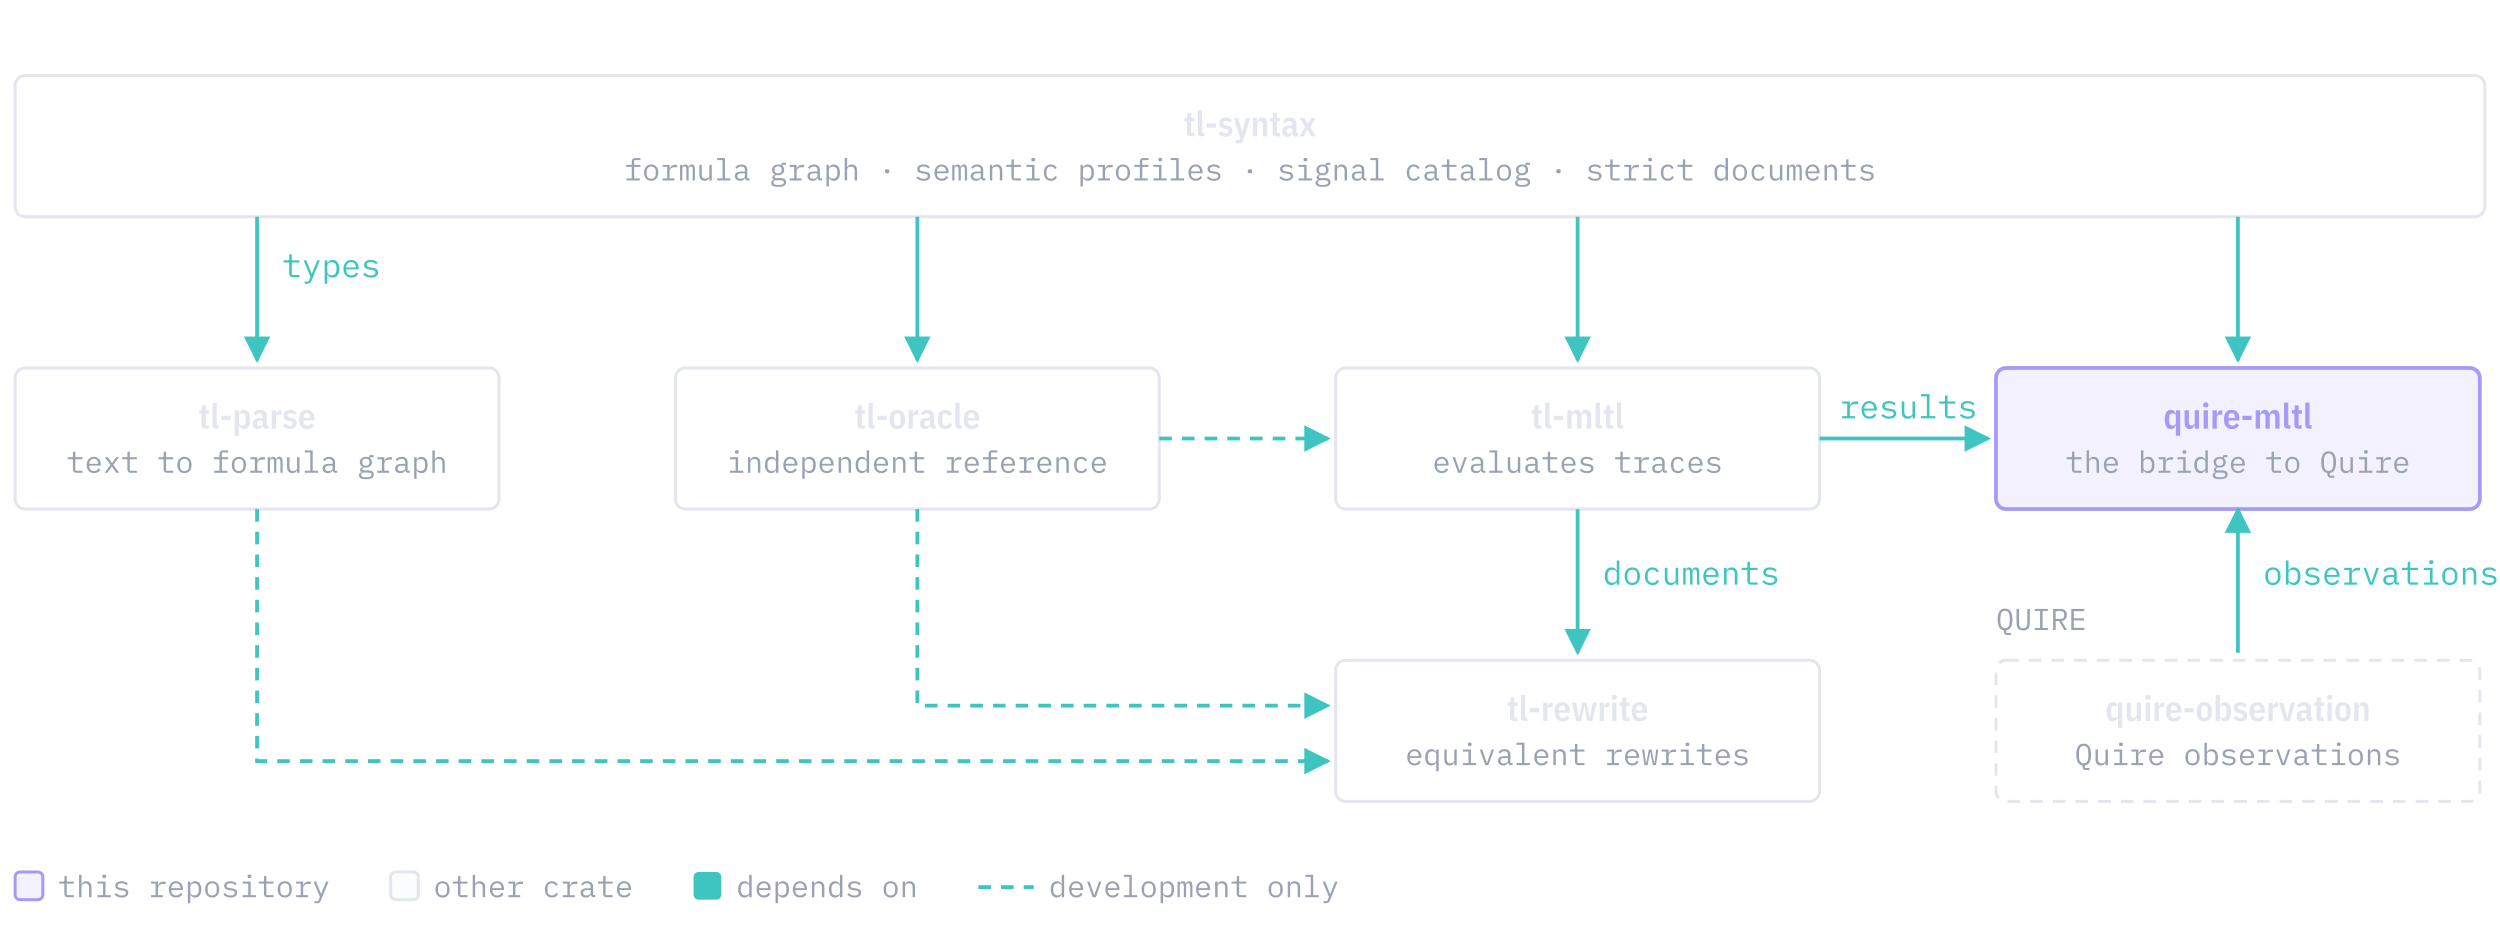
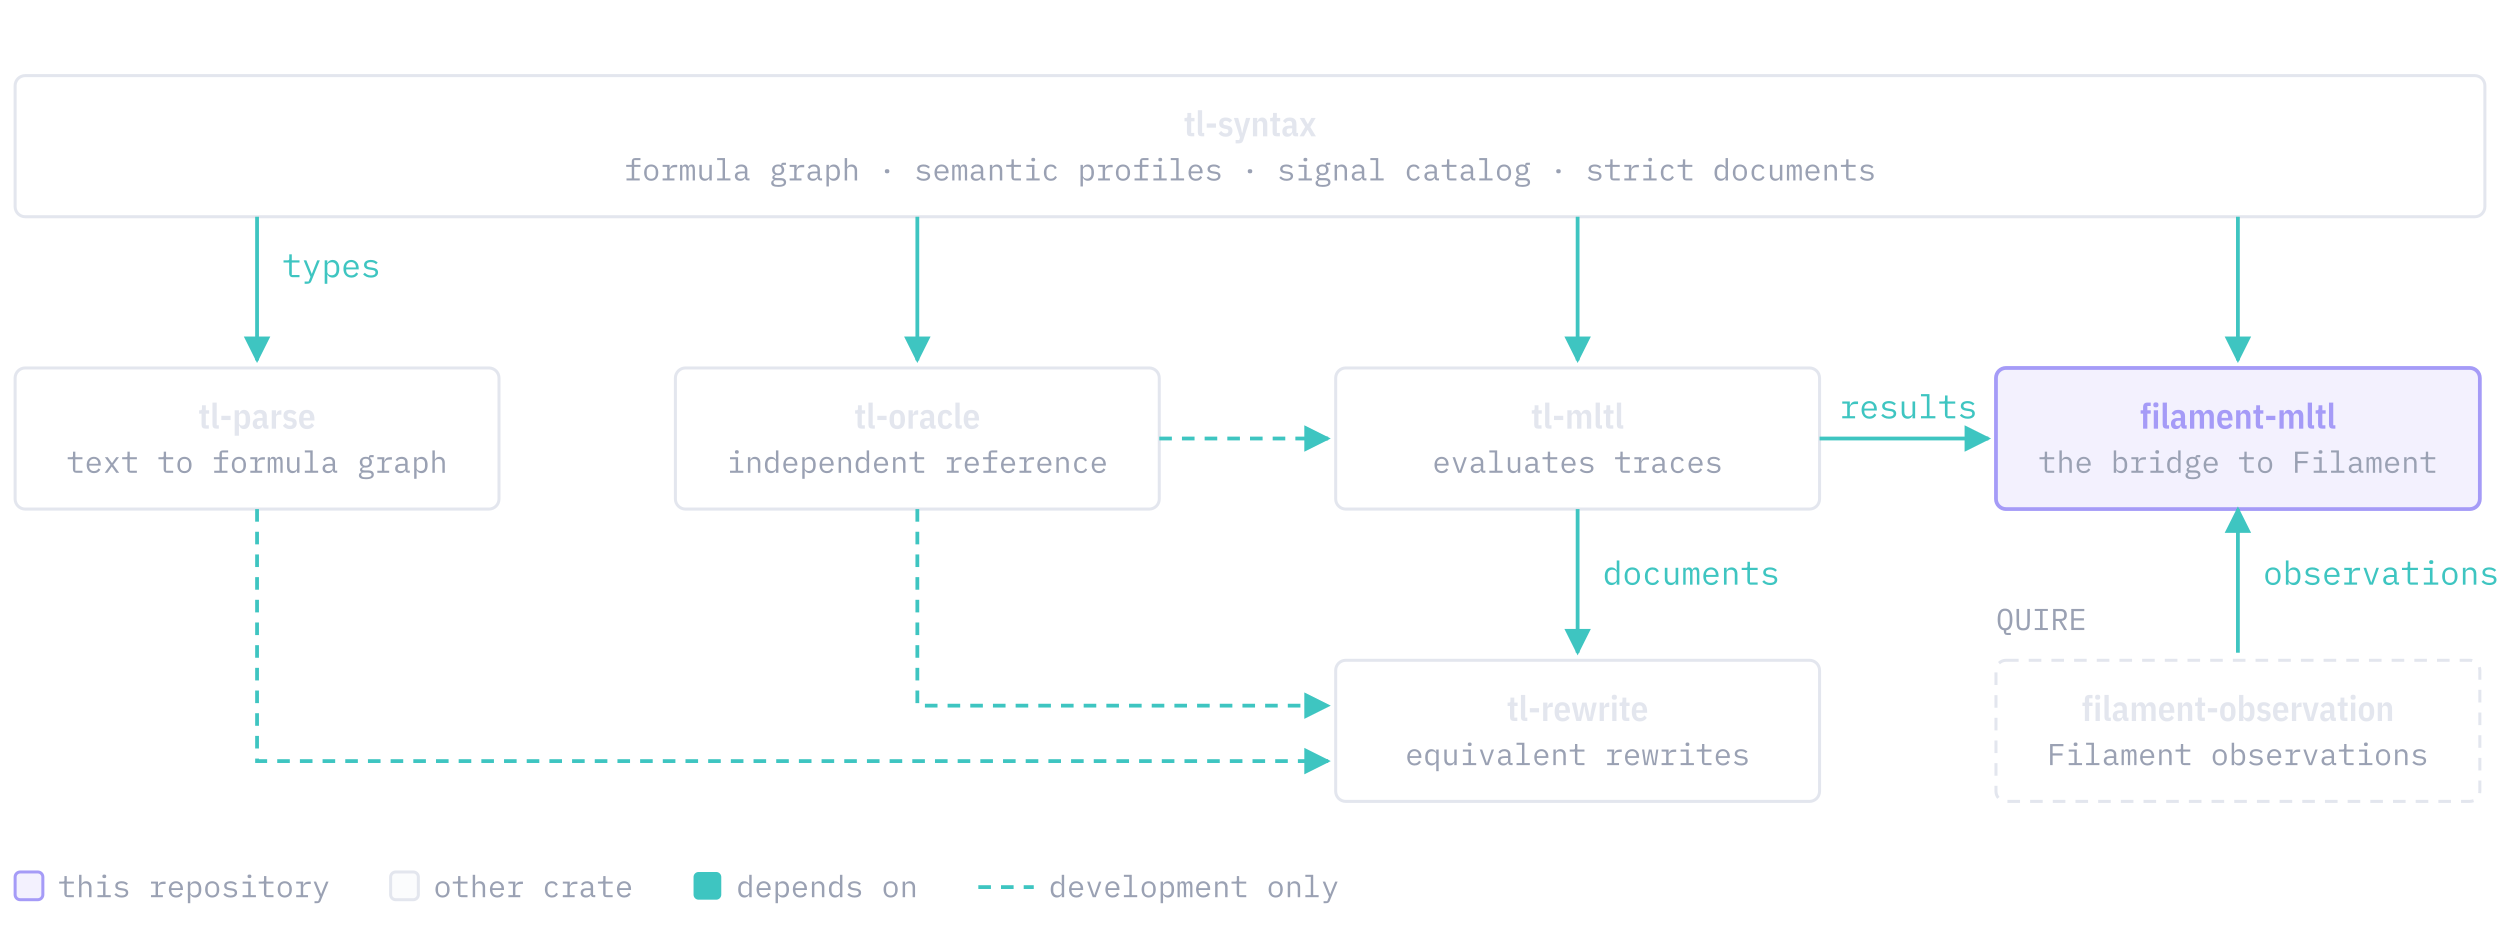
- <svg xmlns="http://www.w3.org/2000/svg" width="992" height="368" viewBox="-6 -6 992 368" role="img" aria-label="The TL crates. tl-syntax defines the formula graph, profiles and signal catalog, and tl-parse, tl-oracle, tl-mltl, tl-rewrite and quire-mltl all depend on it. tl-rewrite depends on tl-mltl. quire-mltl depends on tl-mltl and quire-observation, and is the single bridge to Quire. Dashed lines are development-only: tl-mltl and tl-rewrite test against tl-oracle, and tl-rewrite tests against tl-parse.">
+ <svg xmlns="http://www.w3.org/2000/svg" width="992" height="368" viewBox="-6 -6 992 368" role="img" aria-label="The TL crates. tl-syntax defines the formula graph, profiles and signal catalog, and tl-parse, tl-oracle, tl-mltl, tl-rewrite and filament-mltl all depend on it. tl-rewrite depends on tl-mltl. filament-mltl depends on tl-mltl and filament-observation, and is the single bridge to Filament. Dashed lines are development-only: tl-mltl and tl-rewrite test against tl-oracle, and tl-rewrite tests against tl-parse.">
  <defs>
    <path id="mono_E" d="M90 0V698H520V625H174V390H508V317H174V73H520V0Z" />
+     <path id="mono_F" d="M90 0V698H530V625H174V390H500V317H174V0Z" />
    <path id="mono_I" d="M84 0V67H258V631H84V698H516V631H342V67H516V0Z" />
    <path id="mono_Q" d="M491 -164H374Q315 -164 288 -131Q260 -98 260 -46V-9Q207 -2 168 26Q130 53 105 98Q80 144 68 208Q56 271 56 349Q56 434 70 502Q84 569 114 615Q144 661 190 686Q236 710 300 710Q364 710 410 686Q456 661 486 615Q516 569 530 502Q544 434 544 349Q544 192 495 98Q446 5 340 -9V-96H491ZM300 61Q342 61 371 78Q400 94 419 124Q438 154 446 196Q455 239 455 292V406Q455 458 446 501Q438 544 419 574Q400 604 371 620Q342 637 300 637Q258 637 229 620Q200 604 181 574Q162 544 154 501Q145 458 145 406V292Q145 239 154 196Q162 154 181 124Q200 94 229 78Q258 61 300 61Z" />
    <path id="mono_R" d="M174 0H90V698H344Q441 698 492 645Q543 592 543 497Q543 412 499 361Q455 310 371 302L549 0H455L285 298H174ZM342 369Q395 369 424 396Q454 422 454 471V523Q454 572 424 598Q395 625 342 625H174V369Z" />
    <path id="mono_U" d="M164 698V279Q164 228 167 188Q170 148 183 120Q196 91 224 76Q251 61 300 61Q349 61 376 76Q404 91 417 120Q430 148 433 188Q436 228 436 279V698H520V299Q520 221 512 163Q505 105 482 66Q458 27 414 8Q371 -12 300 -12Q229 -12 186 8Q142 27 118 66Q95 105 88 163Q80 221 80 299V698Z" />
    <path id="mono_a" d="M495 0Q448 0 428 24Q408 48 403 84H398Q381 39 344 14Q306 -12 243 -12Q162 -12 114 30Q66 72 66 145Q66 217 118 256Q171 295 288 295H398V346Q398 403 366 432Q334 460 275 460Q223 460 190 440Q157 419 137 384L83 424Q93 444 110 463Q127 482 152 496Q177 511 209 520Q241 528 280 528Q371 528 424 482Q478 436 478 354V70H550V0ZM257 55Q288 55 314 62Q339 70 358 82Q377 95 388 112Q398 130 398 150V235H288Q216 235 183 215Q150 195 150 157V136Q150 96 178 76Q207 55 257 55Z" />
    <path id="mono_b" d="M95 740H175V432H179Q229 528 338 528Q433 528 486 457Q540 386 540 258Q540 130 486 59Q433 -12 338 -12Q229 -12 179 84H175V0H95ZM307 59Q377 59 416 102Q454 144 454 214V302Q454 372 416 414Q377 457 307 457Q280 457 256 450Q232 443 214 430Q196 416 186 396Q175 377 175 351V165Q175 139 186 120Q196 100 214 86Q232 73 256 66Q280 59 307 59Z" />
    <path id="mono_c" d="M318 -12Q262 -12 218 8Q175 27 145 62Q115 97 100 147Q84 197 84 258Q84 319 100 369Q116 419 146 454Q176 490 219 509Q262 528 317 528Q392 528 439 495Q486 462 508 409L444 375Q430 415 398 437Q365 459 317 459Q282 459 254 448Q227 436 208 415Q189 394 180 365Q170 336 170 302V214Q170 180 180 151Q189 122 208 101Q227 80 255 68Q283 57 319 57Q371 57 405 81Q439 105 459 147L516 108Q493 56 444 22Q396 -12 318 -12Z" />
    <path id="mono_d" d="M425 84H421Q371 -12 262 -12Q167 -12 114 59Q60 130 60 258Q60 386 114 457Q167 528 262 528Q371 528 421 432H425V740H505V0H425ZM293 59Q320 59 344 66Q368 73 386 86Q404 100 414 120Q425 139 425 165V351Q425 377 414 396Q404 416 386 430Q368 443 344 450Q320 457 293 457Q223 457 184 414Q146 372 146 302V214Q146 144 184 102Q223 59 293 59Z" />
    <path id="mono_e" d="M309 -12Q253 -12 208 7Q164 26 132 62Q101 97 84 146Q67 196 67 257Q67 319 84 369Q102 419 133 454Q164 490 208 509Q251 528 304 528Q356 528 398 509Q441 490 471 456Q501 423 517 377Q533 331 533 276V238H151V214Q151 180 162 151Q173 122 194 101Q214 80 244 68Q273 57 309 57Q361 57 399 81Q437 105 457 147L516 107Q493 55 440 22Q386 -12 309 -12ZM304 462Q271 462 243 450Q215 438 194 417Q174 396 162 368Q151 339 151 305V298H447V309Q447 343 436 371Q426 399 408 420Q389 440 362 451Q336 462 304 462Z" />
    <path id="mono_f" d="M83 68H257V448H73V516H257V622Q257 674 284 707Q312 740 371 740H544V672H337V516H544V448H337V68H521V0H83Z" />
    <path id="mono_g" d="M561 -59Q561 -137 496 -174Q431 -212 301 -212Q176 -212 122 -179Q67 -146 67 -84Q67 -42 89 -19Q111 4 151 15V27Q129 38 117 55Q105 72 105 98Q105 138 132 158Q158 178 198 188V192Q150 213 124 254Q97 295 97 350Q97 389 111 422Q125 455 152 478Q178 502 215 515Q252 528 297 528Q355 528 399 507V516Q399 546 413 566Q427 586 461 586H556V516H440V481Q468 457 483 424Q498 391 498 350Q498 311 484 278Q469 245 443 222Q417 198 380 185Q342 172 297 172Q284 172 272 173Q260 174 248 176Q236 174 223 170Q210 165 199 158Q188 150 181 140Q174 130 174 117Q174 94 197 86Q220 79 257 79H371Q471 79 516 42Q561 4 561 -59ZM486 -63Q486 -32 461 -14Q436 5 374 5H195Q143 -16 143 -65Q143 -99 170 -124Q197 -148 260 -148H338Q408 -148 447 -126Q486 -105 486 -63ZM297 234Q357 234 386 262Q414 290 414 336V365Q414 411 386 438Q357 466 297 466Q237 466 209 438Q181 411 181 365V336Q181 290 209 262Q237 234 297 234Z" />
    <path id="mono_h" d="M98 740H178V432H182Q190 451 202 468Q214 486 232 499Q249 512 273 520Q297 528 329 528Q410 528 459 476Q508 425 508 331V0H428V317Q428 388 397 422Q366 457 306 457Q282 457 259 451Q236 445 218 433Q200 421 189 402Q178 383 178 358V0H98Z" />
    <path id="mono_i" d="M332 630Q297 630 283 644Q269 659 269 681V697Q269 719 283 734Q297 748 332 748Q367 748 381 734Q395 719 395 697V681Q395 659 381 644Q367 630 332 630ZM106 68H292V448H106V516H372V68H546V0H106Z" />
    <path id="mono_l" d="M80 68H260V672H80V740H340V68H520V0H80Z" />
    <path id="mono_m" d="M54 0V516H128V456H132Q144 486 166 507Q188 528 231 528Q276 528 298 506Q320 483 325 447H328Q342 482 368 505Q394 528 440 528Q503 528 524 484Q546 440 546 358V0H472V345Q472 411 458 436Q445 462 409 462Q377 462 357 442Q337 421 337 379V0H263V345Q263 411 250 436Q236 462 201 462Q169 462 148 442Q128 421 128 379V0Z" />
    <path id="mono_n" d="M98 0V516H178V432H182Q190 451 202 468Q214 486 232 499Q249 512 273 520Q297 528 329 528Q410 528 459 476Q508 425 508 331V0H428V317Q428 388 397 422Q366 457 306 457Q282 457 259 451Q236 445 218 433Q200 421 189 402Q178 383 178 358V0Z" />
    <path id="mono_o" d="M300 -12Q246 -12 202 7Q159 26 128 62Q98 97 82 146Q66 196 66 258Q66 319 82 369Q98 419 128 454Q159 490 202 509Q246 528 300 528Q354 528 398 509Q441 490 472 454Q502 419 518 369Q534 319 534 258Q534 196 518 146Q502 97 472 62Q441 26 398 7Q354 -12 300 -12ZM300 57Q367 57 408 97Q449 137 449 221V295Q449 379 408 419Q367 459 300 459Q233 459 192 419Q151 379 151 295V221Q151 137 192 97Q233 57 300 57Z" />
    <path id="mono_p" d="M95 516H175V432H179Q229 528 338 528Q433 528 486 457Q540 386 540 258Q540 130 486 59Q433 -12 338 -12Q229 -12 179 84H175V-200H95ZM307 59Q377 59 416 102Q454 144 454 214V302Q454 372 416 414Q377 457 307 457Q280 457 256 450Q232 443 214 430Q196 416 186 396Q175 377 175 351V165Q175 139 186 120Q196 100 214 86Q232 73 256 66Q280 59 307 59Z" />
    <path id="mono_periodcentered" d="M300 235Q259 235 242 252Q226 269 226 295V313Q226 339 242 356Q259 373 300 373Q341 373 358 356Q374 339 374 313V295Q374 269 358 252Q341 235 300 235Z" />
    <path id="mono_q" d="M425 84H421Q371 -12 262 -12Q167 -12 114 59Q60 130 60 258Q60 386 114 457Q167 528 262 528Q371 528 421 432H425V516H505V-200H425ZM293 59Q320 59 344 66Q368 73 386 86Q404 100 414 120Q425 139 425 165V351Q425 377 414 396Q404 416 386 430Q368 443 344 450Q320 457 293 457Q223 457 184 414Q146 372 146 302V214Q146 144 184 102Q223 59 293 59Z" />
    <path id="mono_r" d="M77 68H228V448H77V516H308V386H313Q329 447 374 482Q418 516 487 516H559V436H462Q393 436 350 396Q308 356 308 291V68H469V0H77Z" />
    <path id="mono_s" d="M306 -12Q225 -12 166 16Q108 43 67 89L121 136Q158 97 202 76Q246 55 308 55Q368 55 406 76Q445 98 445 144Q445 164 438 178Q430 191 417 199Q404 207 388 212Q372 216 354 219L273 231Q246 235 214 242Q183 249 157 264Q131 280 114 306Q96 332 96 374Q96 413 112 442Q127 470 155 490Q183 509 221 518Q259 528 304 528Q374 528 426 506Q477 484 514 445L462 396Q453 407 440 418Q426 430 406 440Q387 449 361 455Q335 461 301 461Q240 461 208 440Q175 419 175 379Q175 359 182 346Q190 332 203 324Q216 316 232 312Q249 307 266 304L347 292Q375 288 406 281Q437 274 463 258Q489 243 506 217Q524 191 524 149Q524 72 464 30Q405 -12 306 -12Z" />
    <path id="mono_t" d="M325 0Q266 0 238 33Q211 66 211 118V448H39V516H167Q193 516 204 526Q214 537 214 563V698H291V516H526V448H291V68H526V0Z" />
    <path id="mono_u" d="M422 84H418Q410 65 398 48Q386 30 368 17Q351 4 327 -4Q303 -12 271 -12Q190 -12 141 40Q92 91 92 185V516H172V199Q172 128 203 94Q234 59 294 59Q318 59 341 65Q364 71 382 83Q400 95 411 114Q422 132 422 158V516H502V0H422Z" />
    <path id="mono_v" d="M249 0 64 516H145L219 300L299 67H303L383 300L457 516H536L351 0Z" />
    <path id="mono_w" d="M30 516H101L160 70H169L257 516H345L433 70H442L501 516H570L491 0H387L305 432H297L213 0H109Z" />
    <path id="mono_x" d="M61 0 253 262 66 516H162L240 407L302 321H306L366 407L443 516H535L346 263L540 0H444L357 121L298 203H294L237 121L153 0Z" />
    <path id="mono_y" d="M467 516H547L291 -113Q282 -135 271 -152Q260 -168 245 -178Q230 -189 209 -194Q188 -200 159 -200H83V-132H203L261 10L53 516H135L222 300L299 104H303L380 300Z" />
    <path id="title_a" d="M406 0Q325 0 321 89H309Q299 41 264 14Q229 -12 177 -12Q105 -12 69 28Q33 68 33 140Q33 222 84 262Q135 302 231 302H312V347Q312 393 292 415Q273 437 228 437Q191 437 166 420Q141 402 122 370L51 434Q80 479 124 506Q169 534 238 534Q433 534 433 350V97H479V0ZM223 77Q260 77 286 98Q312 120 312 158V227H239Q155 227 155 162V140Q155 107 173 92Q191 77 223 77Z" />
    <path id="title_b" d="M66 740H187V436H201Q212 480 246 507Q279 534 324 534Q416 534 460 464Q504 395 504 261Q504 127 460 58Q416 -12 324 -12Q279 -12 246 15Q212 42 201 86H187V0H66ZM278 88Q325 88 351 117Q377 146 377 199V323Q377 376 351 405Q325 434 278 434Q237 434 212 414Q187 393 187 356V166Q187 129 212 108Q237 88 278 88Z" />
    <path id="title_c" d="M251 -12Q145 -12 90 54Q34 120 34 261Q34 402 90 468Q145 534 251 534Q328 534 374 499Q419 464 439 403L340 359Q332 397 312 416Q291 436 251 436Q161 436 161 328V194Q161 86 251 86Q293 86 315 106Q337 126 348 168L442 123Q396 -12 251 -12Z" />
    <path id="title_e" d="M263 -12Q212 -12 170 4Q127 21 97 54Q67 88 50 140Q34 191 34 261Q34 402 90 468Q147 534 252 534Q357 534 414 468Q470 402 470 261V232H161V198Q161 146 190 116Q219 86 270 86Q313 86 342 104Q372 123 393 158L459 89Q430 43 381 16Q332 -12 263 -12ZM252 441Q161 441 161 333V307H343V333Q343 441 252 441Z" />
+     <path id="title_f" d="M91 425H22V522H91V603Q91 674 122 707Q154 740 220 740H308V643H212V522H308V425H212V0H91Z" />
    <path id="title_hyphen" d="M50 245V365H312V245Z" />
    <path id="title_i" d="M126 604Q88 604 71 620Q54 637 54 665V685Q54 713 71 730Q88 746 126 746Q164 746 181 730Q198 713 198 685V665Q198 637 181 620Q164 604 126 604ZM66 522H187V0H66Z" />
    <path id="title_l" d="M184 0Q121 0 94 28Q66 56 66 116V740H187V97H247V0Z" />
    <path id="title_m" d="M66 0V522H187V435H201Q232 534 324 534Q422 534 451 431H463Q480 484 516 509Q551 534 602 534Q668 534 705 486Q742 439 742 351V0H621V330Q621 432 548 432Q513 432 488 410Q464 389 464 350V0H343V330Q343 384 325 408Q307 432 271 432Q236 432 212 410Q187 389 187 350V0Z" />
    <path id="title_n" d="M66 0V522H187V435H201Q232 534 326 534Q396 534 434 486Q472 439 472 351V0H351V330Q351 432 275 432Q238 432 212 410Q187 389 187 350V0Z" />
    <path id="title_o" d="M253 -12Q149 -12 92 54Q34 120 34 261Q34 402 92 468Q149 534 253 534Q357 534 414 468Q472 402 472 261Q472 120 414 54Q357 -12 253 -12ZM253 86Q345 86 345 194V328Q345 436 253 436Q161 436 161 328V194Q161 86 253 86Z" />
    <path id="title_p" d="M66 522H187V436H201Q212 480 246 507Q279 534 324 534Q416 534 460 464Q504 395 504 261Q504 127 460 58Q416 -12 324 -12Q279 -12 246 15Q212 42 201 86H187V-200H66ZM278 88Q325 88 351 117Q377 146 377 199V323Q377 376 351 405Q325 434 278 434Q237 434 212 414Q187 393 187 356V166Q187 129 212 108Q237 88 278 88Z" />
-     <path id="title_q" d="M357 86H343Q332 42 298 15Q265 -12 220 -12Q128 -12 84 58Q40 127 40 261Q40 395 84 464Q128 534 220 534Q265 534 298 507Q332 480 343 436H357V522H478V-200H357ZM266 88Q307 88 332 108Q357 129 357 166V356Q357 393 332 414Q307 434 266 434Q219 434 193 405Q167 376 167 323V199Q167 146 193 117Q219 88 266 88Z" />
    <path id="title_r" d="M66 0V522H187V415H201Q210 467 238 494Q267 522 313 522H339V398H299Q242 398 214 380Q187 362 187 317V0Z" />
    <path id="title_s" d="M224 -12Q159 -12 110 12Q61 35 24 82L98 154Q123 119 154 101Q185 83 226 83Q302 83 302 147Q302 172 290 186Q277 201 247 206L198 215Q116 230 79 266Q42 302 42 371Q42 453 90 494Q138 534 226 534Q287 534 332 514Q376 494 409 455L338 384Q318 409 290 424Q261 439 226 439Q156 439 156 376Q156 350 170 336Q184 323 214 318L264 309Q346 294 382 258Q417 223 417 159Q417 78 367 33Q317 -12 224 -12Z" />
    <path id="title_t" d="M210 0Q147 0 119 28Q91 56 91 117V425H22V522H58Q84 522 94 534Q103 546 103 572V664H212V522H306V425H212V97H298V0Z" />
-     <path id="title_u" d="M346 88H332Q302 -12 205 -12Q135 -12 98 36Q60 83 60 172V522H181V192Q181 89 257 89Q294 89 320 111Q346 133 346 172V522H467V0H346Z" />
    <path id="title_v" d="M162 0 8 522H130L205 244L234 103H248L277 244L352 522H469L315 0Z" />
    <path id="title_w" d="M16 522H135L186 278L211 110H223L253 278L311 522H433L492 278L522 110H534L559 278L612 522H724L597 0H461L400 254L377 409H364L340 254L279 0H143Z" />
    <path id="title_x" d="M15 0 173 267 17 522H149L242 354H255L348 522H472L318 264L478 0H345L249 176H236L138 0Z" />
    <path id="title_y" d="M353 522H474L275 -109Q258 -162 227 -181Q196 -200 140 -200H58V-103H161L182 -29L8 522H131L209 240L237 103H249L277 241Z" />
    <marker id="ah-model" viewBox="0 0 10 10" refX="9" refY="5" markerWidth="7" markerHeight="7" orient="auto-start-reverse">
      <path d="M0,0 L10,5 L0,10 z" fill="#3ec5c1" />
    </marker>
  </defs>
  <g fill="#9aa1b3" transform="translate(786,244) scale(0.012,-0.012)">
    <use href="#mono_Q" x="0" />
    <use href="#mono_U" x="600" />
    <use href="#mono_I" x="1200" />
    <use href="#mono_R" x="1800" />
    <use href="#mono_E" x="2400" />
  </g>
  <rect x="0" y="24" width="980" height="56" rx="4" stroke="#e3e6ee" stroke-width="1.2" fill="none" />
  <g fill="#e3e6ee" transform="translate(463.7,48.1) scale(0.014,-0.014)">
    <use href="#title_t" x="0" />
    <use href="#title_l" x="334" />
    <use href="#title_hyphen" x="602" />
    <use href="#title_s" x="964" />
    <use href="#title_y" x="1413" />
    <use href="#title_n" x="1896" />
    <use href="#title_t" x="2428" />
    <use href="#title_a" x="2762" />
    <use href="#title_x" x="3269" />
  </g>
  <g fill="#9aa1b3" transform="translate(241.6,65.6) scale(0.012,-0.012)">
    <use href="#mono_f" x="0" />
    <use href="#mono_o" x="600" />
    <use href="#mono_r" x="1200" />
    <use href="#mono_m" x="1800" />
    <use href="#mono_u" x="2400" />
    <use href="#mono_l" x="3000" />
    <use href="#mono_a" x="3600" />
    <use href="#mono_g" x="4800" />
    <use href="#mono_r" x="5400" />
    <use href="#mono_a" x="6000" />
    <use href="#mono_p" x="6600" />
    <use href="#mono_h" x="7200" />
    <use href="#mono_periodcentered" x="8400" />
    <use href="#mono_s" x="9600" />
    <use href="#mono_e" x="10200" />
    <use href="#mono_m" x="10800" />
    <use href="#mono_a" x="11400" />
    <use href="#mono_n" x="12000" />
    <use href="#mono_t" x="12600" />
    <use href="#mono_i" x="13200" />
    <use href="#mono_c" x="13800" />
    <use href="#mono_p" x="15000" />
    <use href="#mono_r" x="15600" />
    <use href="#mono_o" x="16200" />
    <use href="#mono_f" x="16800" />
    <use href="#mono_i" x="17400" />
    <use href="#mono_l" x="18000" />
    <use href="#mono_e" x="18600" />
    <use href="#mono_s" x="19200" />
    <use href="#mono_periodcentered" x="20400" />
    <use href="#mono_s" x="21600" />
    <use href="#mono_i" x="22200" />
    <use href="#mono_g" x="22800" />
    <use href="#mono_n" x="23400" />
    <use href="#mono_a" x="24000" />
    <use href="#mono_l" x="24600" />
    <use href="#mono_c" x="25800" />
    <use href="#mono_a" x="26400" />
    <use href="#mono_t" x="27000" />
    <use href="#mono_a" x="27600" />
    <use href="#mono_l" x="28200" />
    <use href="#mono_o" x="28800" />
    <use href="#mono_g" x="29400" />
    <use href="#mono_periodcentered" x="30600" />
    <use href="#mono_s" x="31800" />
    <use href="#mono_t" x="32400" />
    <use href="#mono_r" x="33000" />
    <use href="#mono_i" x="33600" />
    <use href="#mono_c" x="34200" />
    <use href="#mono_t" x="34800" />
    <use href="#mono_d" x="36000" />
    <use href="#mono_o" x="36600" />
    <use href="#mono_c" x="37200" />
    <use href="#mono_u" x="37800" />
    <use href="#mono_m" x="38400" />
    <use href="#mono_e" x="39000" />
    <use href="#mono_n" x="39600" />
    <use href="#mono_t" x="40200" />
    <use href="#mono_s" x="40800" />
  </g>
  <rect x="0" y="140" width="192" height="56" rx="4" stroke="#e3e6ee" stroke-width="1.2" fill="none" />
  <g fill="#e3e6ee" transform="translate(72.7,164.1) scale(0.014,-0.014)">
    <use href="#title_t" x="0" />
    <use href="#title_l" x="334" />
    <use href="#title_hyphen" x="602" />
    <use href="#title_p" x="964" />
    <use href="#title_a" x="1508" />
    <use href="#title_r" x="2015" />
    <use href="#title_s" x="2372" />
    <use href="#title_e" x="2821" />
  </g>
  <g fill="#9aa1b3" transform="translate(20.4,181.6) scale(0.012,-0.012)">
    <use href="#mono_t" x="0" />
    <use href="#mono_e" x="600" />
    <use href="#mono_x" x="1200" />
    <use href="#mono_t" x="1800" />
    <use href="#mono_t" x="3000" />
    <use href="#mono_o" x="3600" />
    <use href="#mono_f" x="4800" />
    <use href="#mono_o" x="5400" />
    <use href="#mono_r" x="6000" />
    <use href="#mono_m" x="6600" />
    <use href="#mono_u" x="7200" />
    <use href="#mono_l" x="7800" />
    <use href="#mono_a" x="8400" />
    <use href="#mono_g" x="9600" />
    <use href="#mono_r" x="10200" />
    <use href="#mono_a" x="10800" />
    <use href="#mono_p" x="11400" />
    <use href="#mono_h" x="12000" />
  </g>
  <rect x="262" y="140" width="192" height="56" rx="4" stroke="#e3e6ee" stroke-width="1.2" fill="none" />
  <g fill="#e3e6ee" transform="translate(333,164.1) scale(0.014,-0.014)">
    <use href="#title_t" x="0" />
    <use href="#title_l" x="334" />
    <use href="#title_hyphen" x="602" />
    <use href="#title_o" x="964" />
    <use href="#title_r" x="1470" />
    <use href="#title_a" x="1827" />
    <use href="#title_c" x="2334" />
    <use href="#title_l" x="2798" />
    <use href="#title_e" x="3066" />
  </g>
  <g fill="#9aa1b3" transform="translate(282.4,181.6) scale(0.012,-0.012)">
    <use href="#mono_i" x="0" />
    <use href="#mono_n" x="600" />
    <use href="#mono_d" x="1200" />
    <use href="#mono_e" x="1800" />
    <use href="#mono_p" x="2400" />
    <use href="#mono_e" x="3000" />
    <use href="#mono_n" x="3600" />
    <use href="#mono_d" x="4200" />
    <use href="#mono_e" x="4800" />
    <use href="#mono_n" x="5400" />
    <use href="#mono_t" x="6000" />
    <use href="#mono_r" x="7200" />
    <use href="#mono_e" x="7800" />
    <use href="#mono_f" x="8400" />
    <use href="#mono_e" x="9000" />
    <use href="#mono_r" x="9600" />
    <use href="#mono_e" x="10200" />
    <use href="#mono_n" x="10800" />
    <use href="#mono_c" x="11400" />
    <use href="#mono_e" x="12000" />
  </g>
  <rect x="524" y="140" width="192" height="56" rx="4" stroke="#e3e6ee" stroke-width="1.2" fill="none" />
  <g fill="#e3e6ee" transform="translate(601.5,164.1) scale(0.014,-0.014)">
    <use href="#title_t" x="0" />
    <use href="#title_l" x="334" />
    <use href="#title_hyphen" x="602" />
    <use href="#title_m" x="964" />
    <use href="#title_l" x="1766" />
    <use href="#title_t" x="2034" />
    <use href="#title_l" x="2368" />
  </g>
  <g fill="#9aa1b3" transform="translate(562.4,181.6) scale(0.012,-0.012)">
    <use href="#mono_e" x="0" />
    <use href="#mono_v" x="600" />
    <use href="#mono_a" x="1200" />
    <use href="#mono_l" x="1800" />
    <use href="#mono_u" x="2400" />
    <use href="#mono_a" x="3000" />
    <use href="#mono_t" x="3600" />
    <use href="#mono_e" x="4200" />
    <use href="#mono_s" x="4800" />
    <use href="#mono_t" x="6000" />
    <use href="#mono_r" x="6600" />
    <use href="#mono_a" x="7200" />
    <use href="#mono_c" x="7800" />
    <use href="#mono_e" x="8400" />
    <use href="#mono_s" x="9000" />
  </g>
  <rect x="786" y="140" width="192" height="56" rx="4" stroke="#a59bf7" stroke-width="1.5" fill="#a59bf7" fill-opacity="0.14" />
-   <g fill="#a59bf7" transform="translate(852.4,164.1) scale(0.014,-0.014)">
-     <use href="#title_q" x="0" />
-     <use href="#title_u" x="544" />
-     <use href="#title_i" x="1077" />
-     <use href="#title_r" x="1329" />
-     <use href="#title_e" x="1686" />
-     <use href="#title_hyphen" x="2191" />
-     <use href="#title_m" x="2553" />
-     <use href="#title_l" x="3355" />
-     <use href="#title_t" x="3623" />
-     <use href="#title_l" x="3957" />
-   </g>
-   <g fill="#9aa1b3" transform="translate(813.6,181.6) scale(0.012,-0.012)">
+   <g fill="#a59bf7" transform="translate(843.1,164.1) scale(0.014,-0.014)">
+     <use href="#title_f" x="0" />
+     <use href="#title_i" x="328" />
+     <use href="#title_l" x="580" />
+     <use href="#title_a" x="848" />
+     <use href="#title_m" x="1355" />
+     <use href="#title_e" x="2157" />
+     <use href="#title_n" x="2662" />
+     <use href="#title_t" x="3194" />
+     <use href="#title_hyphen" x="3528" />
+     <use href="#title_m" x="3890" />
+     <use href="#title_l" x="4692" />
+     <use href="#title_t" x="4960" />
+     <use href="#title_l" x="5294" />
+   </g>
+   <g fill="#9aa1b3" transform="translate(802.8,181.6) scale(0.012,-0.012)">
    <use href="#mono_t" x="0" />
    <use href="#mono_h" x="600" />
    <use href="#mono_e" x="1200" />
    <use href="#mono_b" x="2400" />
    <use href="#mono_r" x="3000" />
    <use href="#mono_i" x="3600" />
    <use href="#mono_d" x="4200" />
    <use href="#mono_g" x="4800" />
    <use href="#mono_e" x="5400" />
    <use href="#mono_t" x="6600" />
    <use href="#mono_o" x="7200" />
-     <use href="#mono_Q" x="8400" />
-     <use href="#mono_u" x="9000" />
-     <use href="#mono_i" x="9600" />
-     <use href="#mono_r" x="10200" />
-     <use href="#mono_e" x="10800" />
+     <use href="#mono_F" x="8400" />
+     <use href="#mono_i" x="9000" />
+     <use href="#mono_l" x="9600" />
+     <use href="#mono_a" x="10200" />
+     <use href="#mono_m" x="10800" />
+     <use href="#mono_e" x="11400" />
+     <use href="#mono_n" x="12000" />
+     <use href="#mono_t" x="12600" />
  </g>
  <rect x="524" y="256" width="192" height="56" rx="4" stroke="#e3e6ee" stroke-width="1.2" fill="none" />
  <g fill="#e3e6ee" transform="translate(591.9,280.1) scale(0.014,-0.014)">
    <use href="#title_t" x="0" />
    <use href="#title_l" x="334" />
    <use href="#title_hyphen" x="602" />
    <use href="#title_r" x="964" />
    <use href="#title_e" x="1321" />
    <use href="#title_w" x="1826" />
    <use href="#title_r" x="2565" />
    <use href="#title_i" x="2922" />
    <use href="#title_t" x="3174" />
    <use href="#title_e" x="3508" />
  </g>
  <g fill="#9aa1b3" transform="translate(551.6,297.6) scale(0.012,-0.012)">
    <use href="#mono_e" x="0" />
    <use href="#mono_q" x="600" />
    <use href="#mono_u" x="1200" />
    <use href="#mono_i" x="1800" />
    <use href="#mono_v" x="2400" />
    <use href="#mono_a" x="3000" />
    <use href="#mono_l" x="3600" />
    <use href="#mono_e" x="4200" />
    <use href="#mono_n" x="4800" />
    <use href="#mono_t" x="5400" />
    <use href="#mono_r" x="6600" />
    <use href="#mono_e" x="7200" />
    <use href="#mono_w" x="7800" />
    <use href="#mono_r" x="8400" />
    <use href="#mono_i" x="9000" />
    <use href="#mono_t" x="9600" />
    <use href="#mono_e" x="10200" />
    <use href="#mono_s" x="10800" />
  </g>
  <rect x="786" y="256" width="192" height="56" rx="4" stroke="#e3e6ee" stroke-width="1.2" fill="none" stroke-dasharray="5 4" />
-   <g fill="#e3e6ee" transform="translate(829.4,280.1) scale(0.014,-0.014)">
-     <use href="#title_q" x="0" />
-     <use href="#title_u" x="544" />
-     <use href="#title_i" x="1077" />
-     <use href="#title_r" x="1329" />
-     <use href="#title_e" x="1686" />
-     <use href="#title_hyphen" x="2191" />
-     <use href="#title_o" x="2553" />
-     <use href="#title_b" x="3059" />
-     <use href="#title_s" x="3603" />
-     <use href="#title_e" x="4052" />
-     <use href="#title_r" x="4557" />
-     <use href="#title_v" x="4914" />
-     <use href="#title_a" x="5390" />
-     <use href="#title_t" x="5897" />
-     <use href="#title_i" x="6231" />
-     <use href="#title_o" x="6483" />
-     <use href="#title_n" x="6989" />
-   </g>
-   <g fill="#9aa1b3" transform="translate(817.2,297.6) scale(0.012,-0.012)">
-     <use href="#mono_Q" x="0" />
-     <use href="#mono_u" x="600" />
-     <use href="#mono_i" x="1200" />
-     <use href="#mono_r" x="1800" />
-     <use href="#mono_e" x="2400" />
-     <use href="#mono_o" x="3600" />
-     <use href="#mono_b" x="4200" />
-     <use href="#mono_s" x="4800" />
-     <use href="#mono_e" x="5400" />
-     <use href="#mono_r" x="6000" />
-     <use href="#mono_v" x="6600" />
-     <use href="#mono_a" x="7200" />
-     <use href="#mono_t" x="7800" />
-     <use href="#mono_i" x="8400" />
-     <use href="#mono_o" x="9000" />
-     <use href="#mono_n" x="9600" />
-     <use href="#mono_s" x="10200" />
+   <g fill="#e3e6ee" transform="translate(820,280.1) scale(0.014,-0.014)">
+     <use href="#title_f" x="0" />
+     <use href="#title_i" x="328" />
+     <use href="#title_l" x="580" />
+     <use href="#title_a" x="848" />
+     <use href="#title_m" x="1355" />
+     <use href="#title_e" x="2157" />
+     <use href="#title_n" x="2662" />
+     <use href="#title_t" x="3194" />
+     <use href="#title_hyphen" x="3528" />
+     <use href="#title_o" x="3890" />
+     <use href="#title_b" x="4396" />
+     <use href="#title_s" x="4940" />
+     <use href="#title_e" x="5389" />
+     <use href="#title_r" x="5894" />
+     <use href="#title_v" x="6251" />
+     <use href="#title_a" x="6727" />
+     <use href="#title_t" x="7234" />
+     <use href="#title_i" x="7568" />
+     <use href="#title_o" x="7820" />
+     <use href="#title_n" x="8326" />
+   </g>
+   <g fill="#9aa1b3" transform="translate(806.4,297.6) scale(0.012,-0.012)">
+     <use href="#mono_F" x="0" />
+     <use href="#mono_i" x="600" />
+     <use href="#mono_l" x="1200" />
+     <use href="#mono_a" x="1800" />
+     <use href="#mono_m" x="2400" />
+     <use href="#mono_e" x="3000" />
+     <use href="#mono_n" x="3600" />
+     <use href="#mono_t" x="4200" />
+     <use href="#mono_o" x="5400" />
+     <use href="#mono_b" x="6000" />
+     <use href="#mono_s" x="6600" />
+     <use href="#mono_e" x="7200" />
+     <use href="#mono_r" x="7800" />
+     <use href="#mono_v" x="8400" />
+     <use href="#mono_a" x="9000" />
+     <use href="#mono_t" x="9600" />
+     <use href="#mono_i" x="10200" />
+     <use href="#mono_o" x="10800" />
+     <use href="#mono_n" x="11400" />
+     <use href="#mono_s" x="12000" />
  </g>
  <path d="M96,80 L96,137" fill="none" stroke="#3ec5c1" stroke-width="1.5" marker-end="url(#ah-model)" />
  <path d="M358,80 L358,137" fill="none" stroke="#3ec5c1" stroke-width="1.5" marker-end="url(#ah-model)" />
  <path d="M620,80 L620,137" fill="none" stroke="#3ec5c1" stroke-width="1.5" marker-end="url(#ah-model)" />
  <path d="M882,80 L882,137" fill="none" stroke="#3ec5c1" stroke-width="1.5" marker-end="url(#ah-model)" />
  <g fill="#3ec5c1" transform="translate(106,104) scale(0.013,-0.013)">
    <use href="#mono_t" x="0" />
    <use href="#mono_y" x="600" />
    <use href="#mono_p" x="1200" />
    <use href="#mono_e" x="1800" />
    <use href="#mono_s" x="2400" />
  </g>
  <path d="M620,196 L620,253" fill="none" stroke="#3ec5c1" stroke-width="1.5" marker-end="url(#ah-model)" />
  <g fill="#3ec5c1" transform="translate(630,226) scale(0.013,-0.013)">
    <use href="#mono_d" x="0" />
    <use href="#mono_o" x="600" />
    <use href="#mono_c" x="1200" />
    <use href="#mono_u" x="1800" />
    <use href="#mono_m" x="2400" />
    <use href="#mono_e" x="3000" />
    <use href="#mono_n" x="3600" />
    <use href="#mono_t" x="4200" />
    <use href="#mono_s" x="4800" />
  </g>
  <path d="M716,168 L783,168" fill="none" stroke="#3ec5c1" stroke-width="1.5" marker-end="url(#ah-model)" />
  <g fill="#3ec5c1" transform="translate(724,160) scale(0.013,-0.013)">
    <use href="#mono_r" x="0" />
    <use href="#mono_e" x="600" />
    <use href="#mono_s" x="1200" />
    <use href="#mono_u" x="1800" />
    <use href="#mono_l" x="2400" />
    <use href="#mono_t" x="3000" />
    <use href="#mono_s" x="3600" />
  </g>
  <path d="M882,253 L882,196" fill="none" stroke="#3ec5c1" stroke-width="1.5" marker-end="url(#ah-model)" />
  <g fill="#3ec5c1" transform="translate(892,226) scale(0.013,-0.013)">
    <use href="#mono_o" x="0" />
    <use href="#mono_b" x="600" />
    <use href="#mono_s" x="1200" />
    <use href="#mono_e" x="1800" />
    <use href="#mono_r" x="2400" />
    <use href="#mono_v" x="3000" />
    <use href="#mono_a" x="3600" />
    <use href="#mono_t" x="4200" />
    <use href="#mono_i" x="4800" />
    <use href="#mono_o" x="5400" />
    <use href="#mono_n" x="6000" />
    <use href="#mono_s" x="6600" />
  </g>
  <path d="M454,168 L521,168" fill="none" stroke="#3ec5c1" stroke-width="1.5" stroke-dasharray="5 4" marker-end="url(#ah-model)" />
  <path d="M358,196 L358,274 L521,274" fill="none" stroke="#3ec5c1" stroke-width="1.5" stroke-dasharray="5 4" marker-end="url(#ah-model)" />
  <path d="M96,196 L96,296 L521,296" fill="none" stroke="#3ec5c1" stroke-width="1.5" stroke-dasharray="5 4" marker-end="url(#ah-model)" />
  <rect x="0" y="340" width="11" height="11" rx="2" stroke="#a59bf7" stroke-width="1.2" fill="#a59bf7" fill-opacity="0.14" />
  <g fill="#9aa1b3" transform="translate(17,350) scale(0.012,-0.012)">
    <use href="#mono_t" x="0" />
    <use href="#mono_h" x="600" />
    <use href="#mono_i" x="1200" />
    <use href="#mono_s" x="1800" />
    <use href="#mono_r" x="3000" />
    <use href="#mono_e" x="3600" />
    <use href="#mono_p" x="4200" />
    <use href="#mono_o" x="4800" />
    <use href="#mono_s" x="5400" />
    <use href="#mono_i" x="6000" />
    <use href="#mono_t" x="6600" />
    <use href="#mono_o" x="7200" />
    <use href="#mono_r" x="7800" />
    <use href="#mono_y" x="8400" />
  </g>
  <rect x="149" y="340" width="11" height="11" rx="2" stroke="#e3e6ee" stroke-width="1.2" fill="#e3e6ee" fill-opacity="0.14" />
  <g fill="#9aa1b3" transform="translate(166,350) scale(0.012,-0.012)">
    <use href="#mono_o" x="0" />
    <use href="#mono_t" x="600" />
    <use href="#mono_h" x="1200" />
    <use href="#mono_e" x="1800" />
    <use href="#mono_r" x="2400" />
    <use href="#mono_c" x="3600" />
    <use href="#mono_r" x="4200" />
    <use href="#mono_a" x="4800" />
    <use href="#mono_t" x="5400" />
    <use href="#mono_e" x="6000" />
  </g>
  <rect x="269.2" y="340" width="11" height="11" rx="2" fill="#3ec5c1" fill-opacity="1" />
  <g fill="#9aa1b3" transform="translate(286.2,350) scale(0.012,-0.012)">
    <use href="#mono_d" x="0" />
    <use href="#mono_e" x="600" />
    <use href="#mono_p" x="1200" />
    <use href="#mono_e" x="1800" />
    <use href="#mono_n" x="2400" />
    <use href="#mono_d" x="3000" />
    <use href="#mono_s" x="3600" />
    <use href="#mono_o" x="4800" />
    <use href="#mono_n" x="5400" />
  </g>
  <path d="M382.2,346 L404.2,346" fill="none" stroke="#3ec5c1" stroke-width="1.5" stroke-dasharray="5 4" />
  <g fill="#9aa1b3" transform="translate(410.2,350) scale(0.012,-0.012)">
    <use href="#mono_d" x="0" />
    <use href="#mono_e" x="600" />
    <use href="#mono_v" x="1200" />
    <use href="#mono_e" x="1800" />
    <use href="#mono_l" x="2400" />
    <use href="#mono_o" x="3000" />
    <use href="#mono_p" x="3600" />
    <use href="#mono_m" x="4200" />
    <use href="#mono_e" x="4800" />
    <use href="#mono_n" x="5400" />
    <use href="#mono_t" x="6000" />
    <use href="#mono_o" x="7200" />
    <use href="#mono_n" x="7800" />
    <use href="#mono_l" x="8400" />
    <use href="#mono_y" x="9000" />
  </g>
</svg>
